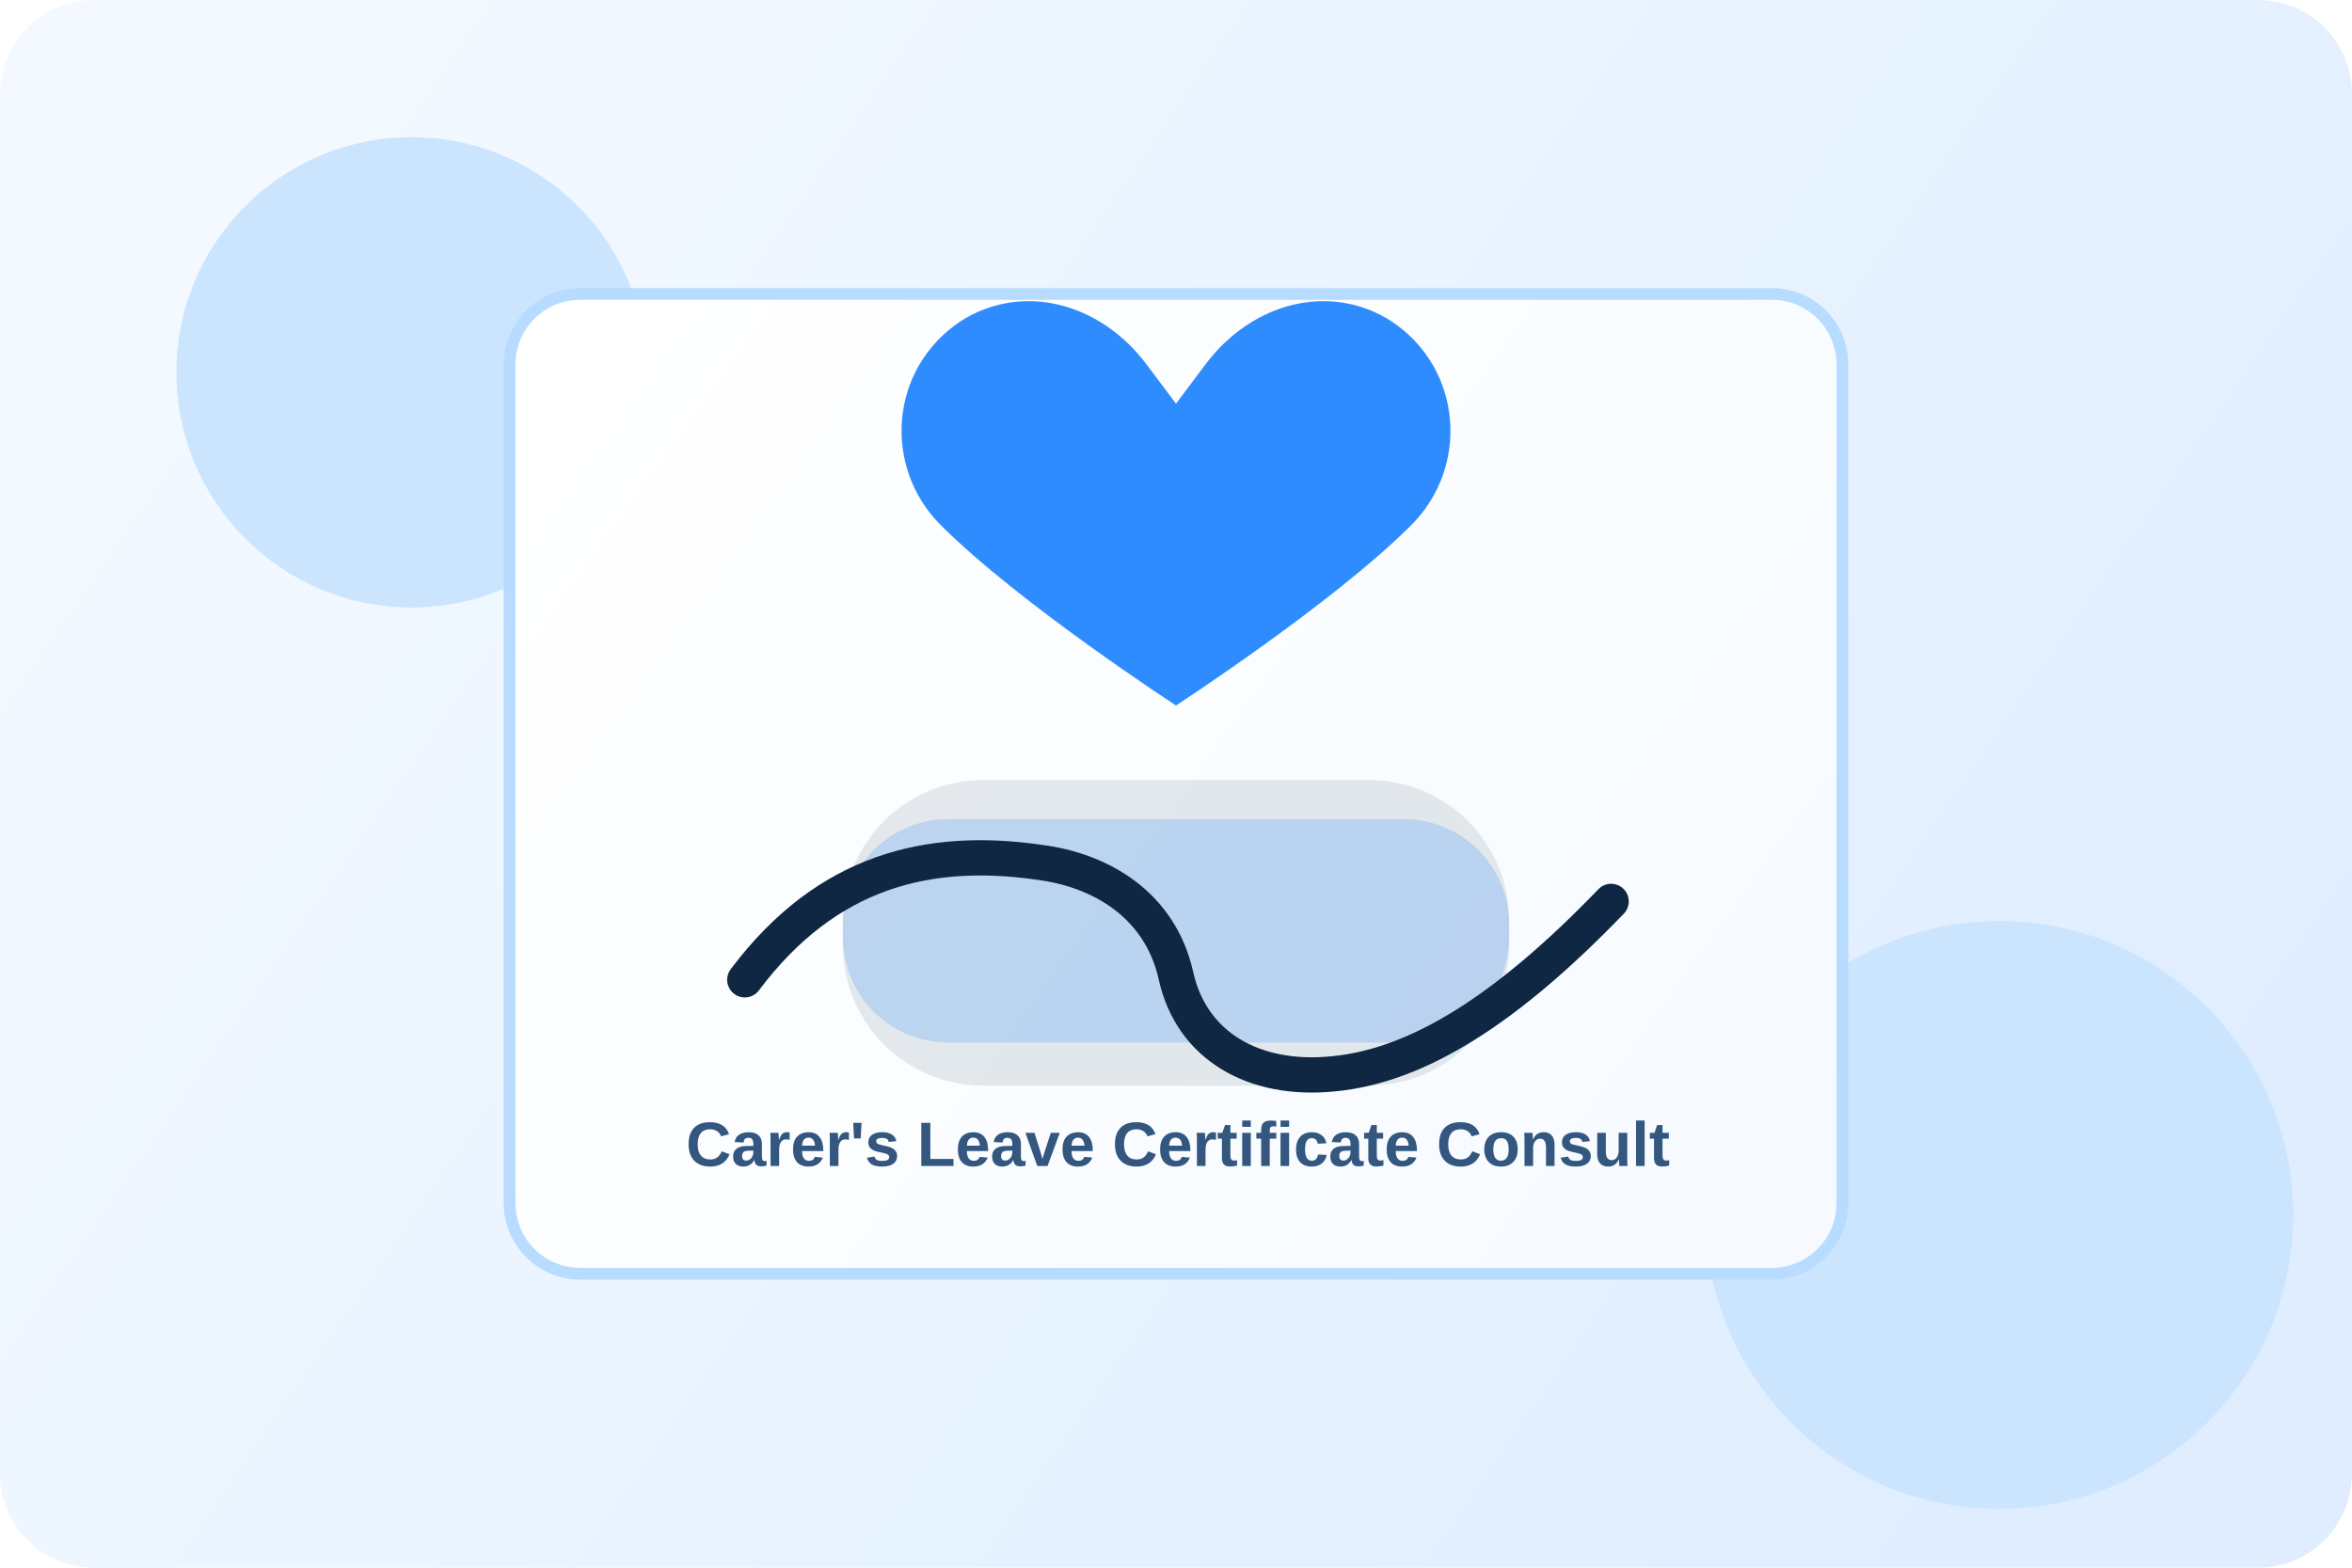
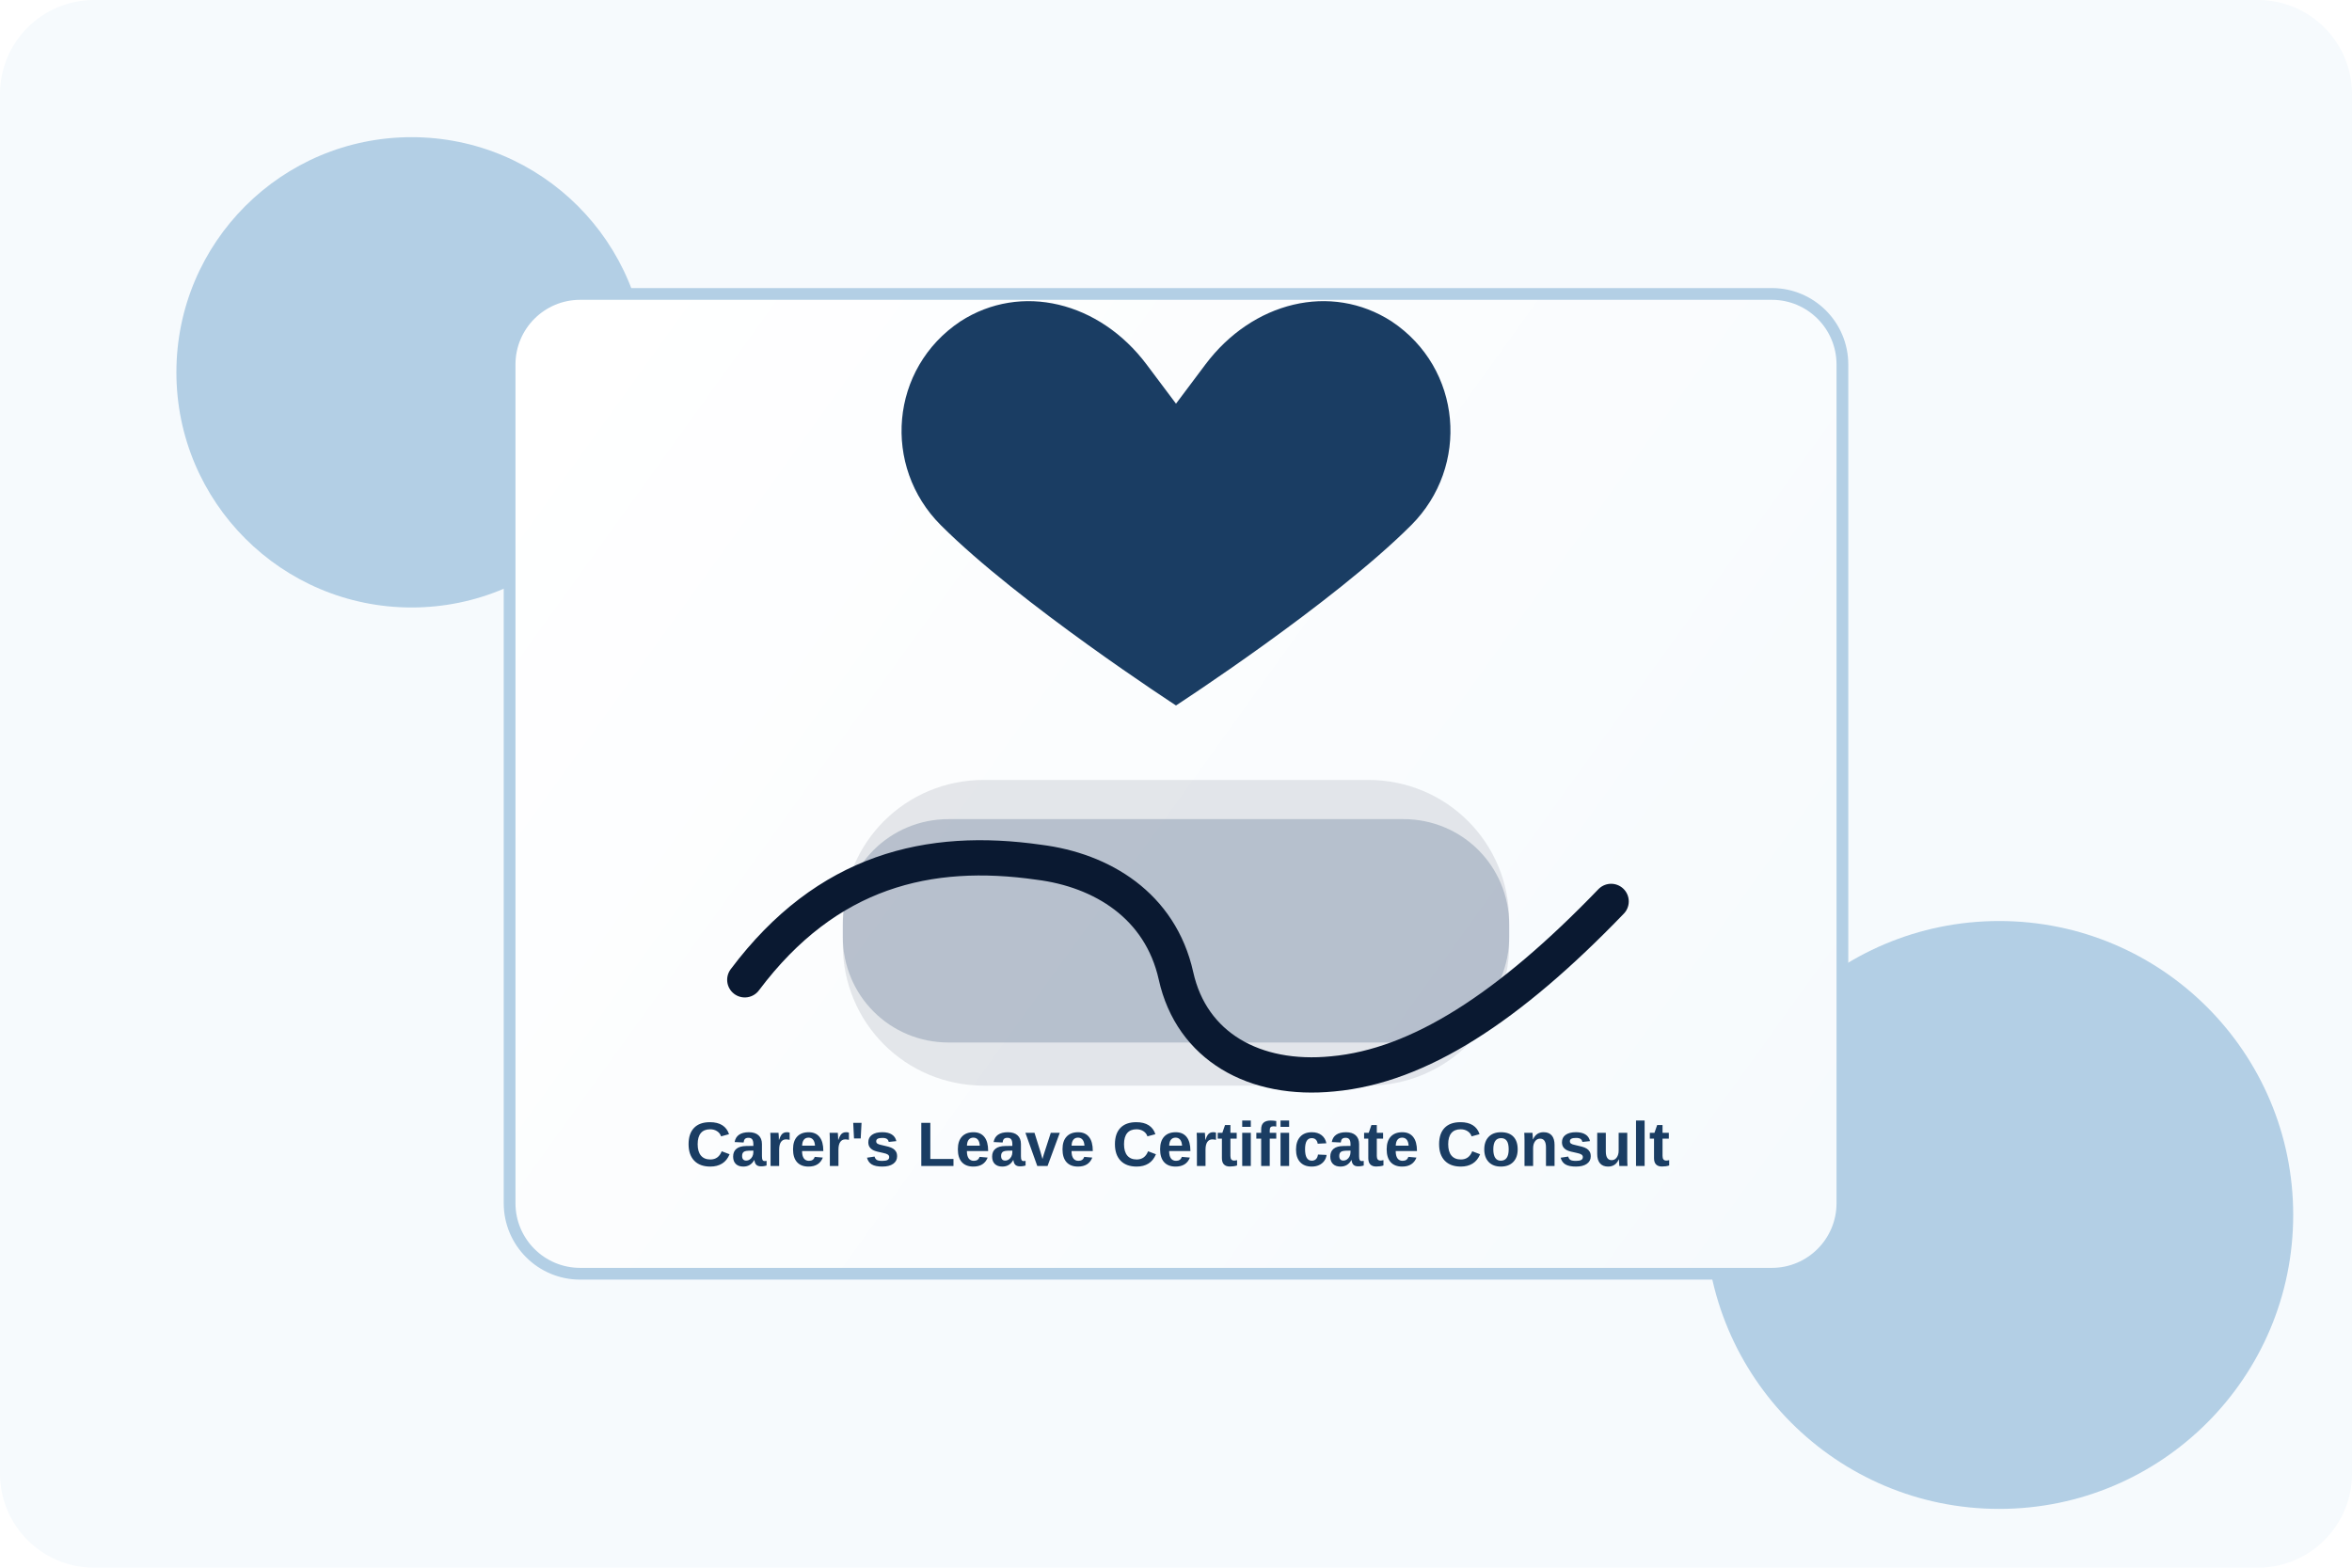
<svg xmlns="http://www.w3.org/2000/svg" width="1200" height="800" viewBox="0 0 1200 800" fill="none">
  <defs>
    <linearGradient id="bgCarer" x1="130" y1="90" x2="1060" y2="730" gradientUnits="userSpaceOnUse">
-       <stop stop-color="#F3F9FF" />
-       <stop offset="1" stop-color="#DFEDFF" />
+       <stop stop-color="#F6FAFD" />
+       <stop offset="1" stop-color="#F6FAFD" />
    </linearGradient>
    <linearGradient id="panelCarer" x1="280" y1="180" x2="920" y2="640" gradientUnits="userSpaceOnUse">
      <stop stop-color="#FFFFFF" />
-       <stop offset="1" stop-color="#F6FAFF" />
+       <stop offset="1" stop-color="#F6FAFD" />
    </linearGradient>
  </defs>
  <rect width="1200" height="800" rx="48" fill="url(#bgCarer)" />
-   <circle cx="210" cy="190" r="120" fill="#CCE5FF" />
-   <circle cx="1020" cy="620" r="150" fill="#CCE5FF" />
-   <rect x="260" y="150" width="680" height="500" rx="36" fill="url(#panelCarer)" stroke="#B7DCFF" stroke-width="6" />
-   <path d="M600 360C600 360 520 308 480 268C450 238 454 188 490 164C521 144 561 154 585 186L600 206L615 186C639 154 679 144 710 164C746 188 750 238 720 268C680 308 600 360 600 360Z" fill="#2E8CFF" />
-   <path d="M430 470C430 430 462 398 502 398H698C738 398 770 430 770 470V482C770 522 738 554 698 554H502C462 554 430 522 430 482V470Z" fill="#0F2742" opacity="0.1" />
-   <path d="M430 472C430 442 454 418 484 418H716C746 418 770 442 770 472V478C770 508 746 532 716 532H484C454 532 430 508 430 478V472Z" fill="#2E8CFF" opacity="0.22" />
-   <path d="M380 500C422 444 474 432 530 440C562 444 592 462 600 498C608 534 640 552 680 548C724 544 770 514 822 460" stroke="#0F2742" stroke-width="18" stroke-linecap="round" />
-   <text x="350" y="595" fill="#34577F" font-family="Arial, sans-serif" font-size="32" font-weight="700">Carer's Leave Certificate Consult</text>
+   <circle cx="210" cy="190" r="120" fill="#B3CFE5" />
+   <circle cx="1020" cy="620" r="150" fill="#B3CFE5" />
+   <rect x="260" y="150" width="680" height="500" rx="36" fill="url(#panelCarer)" stroke="#B3CFE5" stroke-width="6" />
+   <path d="M600 360C600 360 520 308 480 268C450 238 454 188 490 164C521 144 561 154 585 186L600 206L615 186C639 154 679 144 710 164C746 188 750 238 720 268C680 308 600 360 600 360Z" fill="#1A3D63" />
+   <path d="M430 470C430 430 462 398 502 398H698C738 398 770 430 770 470V482C770 522 738 554 698 554H502C462 554 430 522 430 482V470Z" fill="#0A1931" opacity="0.1" />
+   <path d="M430 472C430 442 454 418 484 418H716C746 418 770 442 770 472V478C770 508 746 532 716 532H484C454 532 430 508 430 478V472Z" fill="#1A3D63" opacity="0.22" />
+   <path d="M380 500C422 444 474 432 530 440C562 444 592 462 600 498C608 534 640 552 680 548C724 544 770 514 822 460" stroke="#0A1931" stroke-width="18" stroke-linecap="round" />
+   <text x="350" y="595" fill="#1A3D63" font-family="Arial, sans-serif" font-size="32" font-weight="700">Carer's Leave Certificate Consult</text>
</svg>
